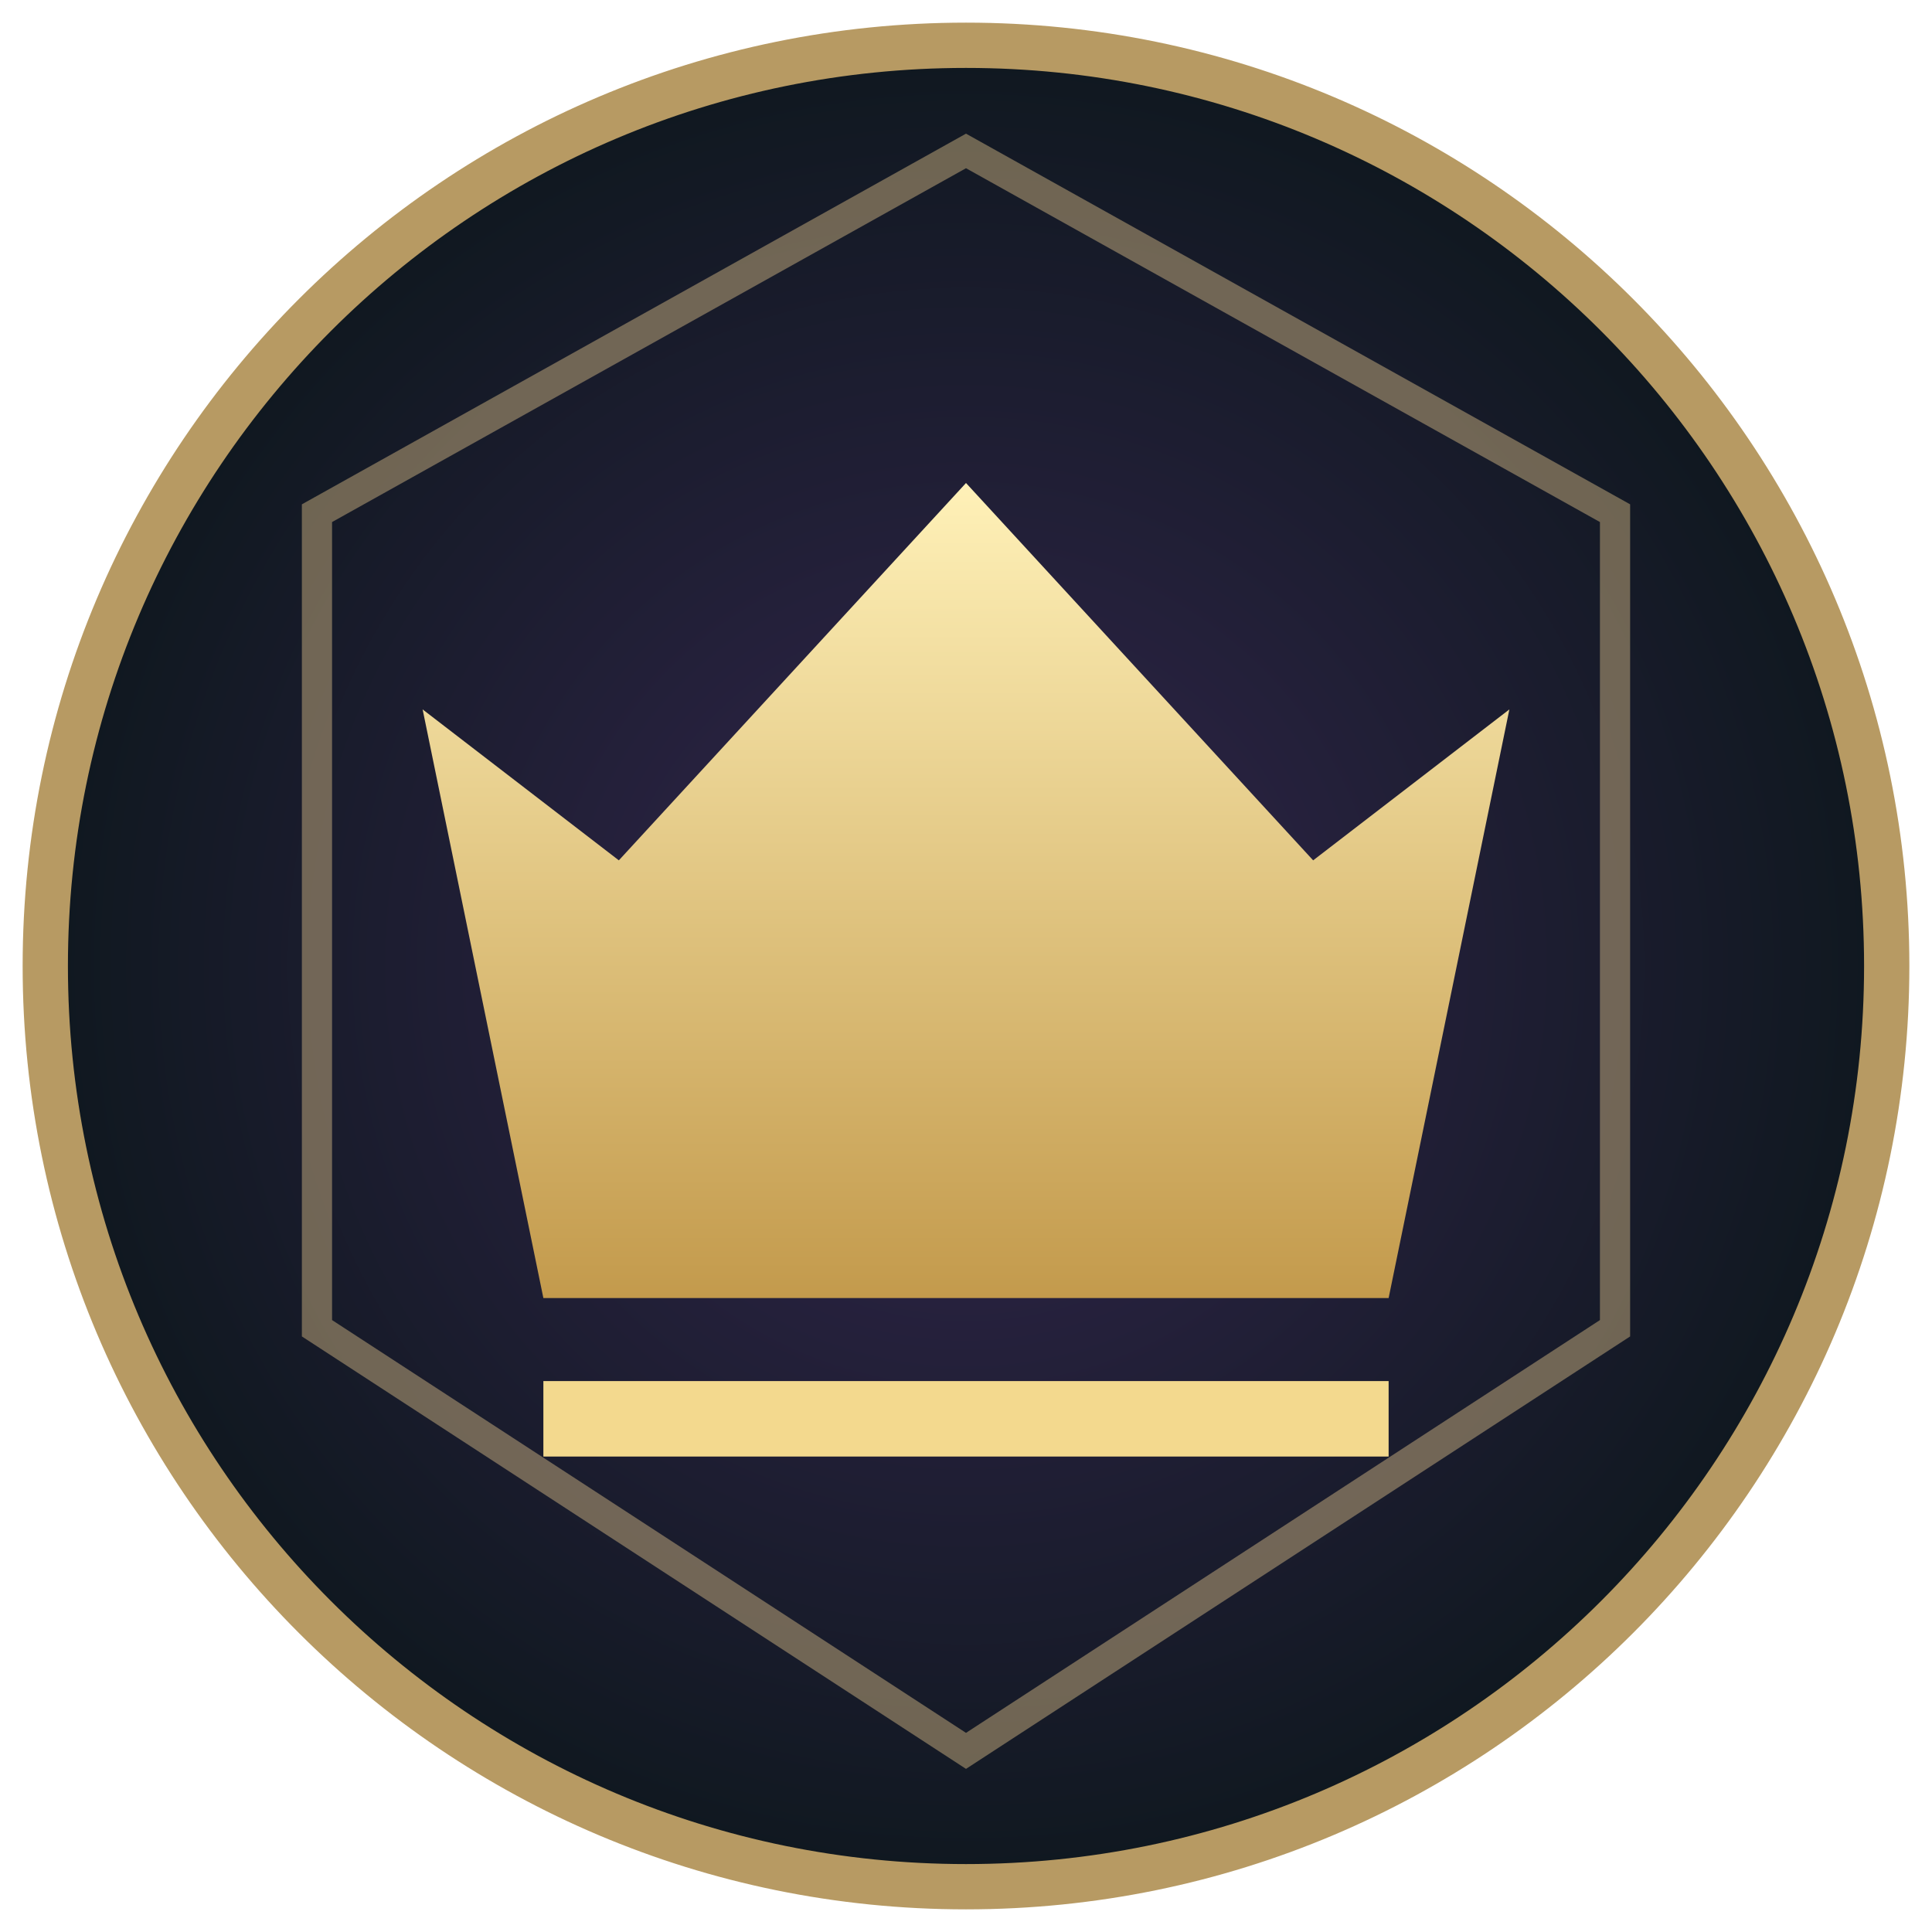
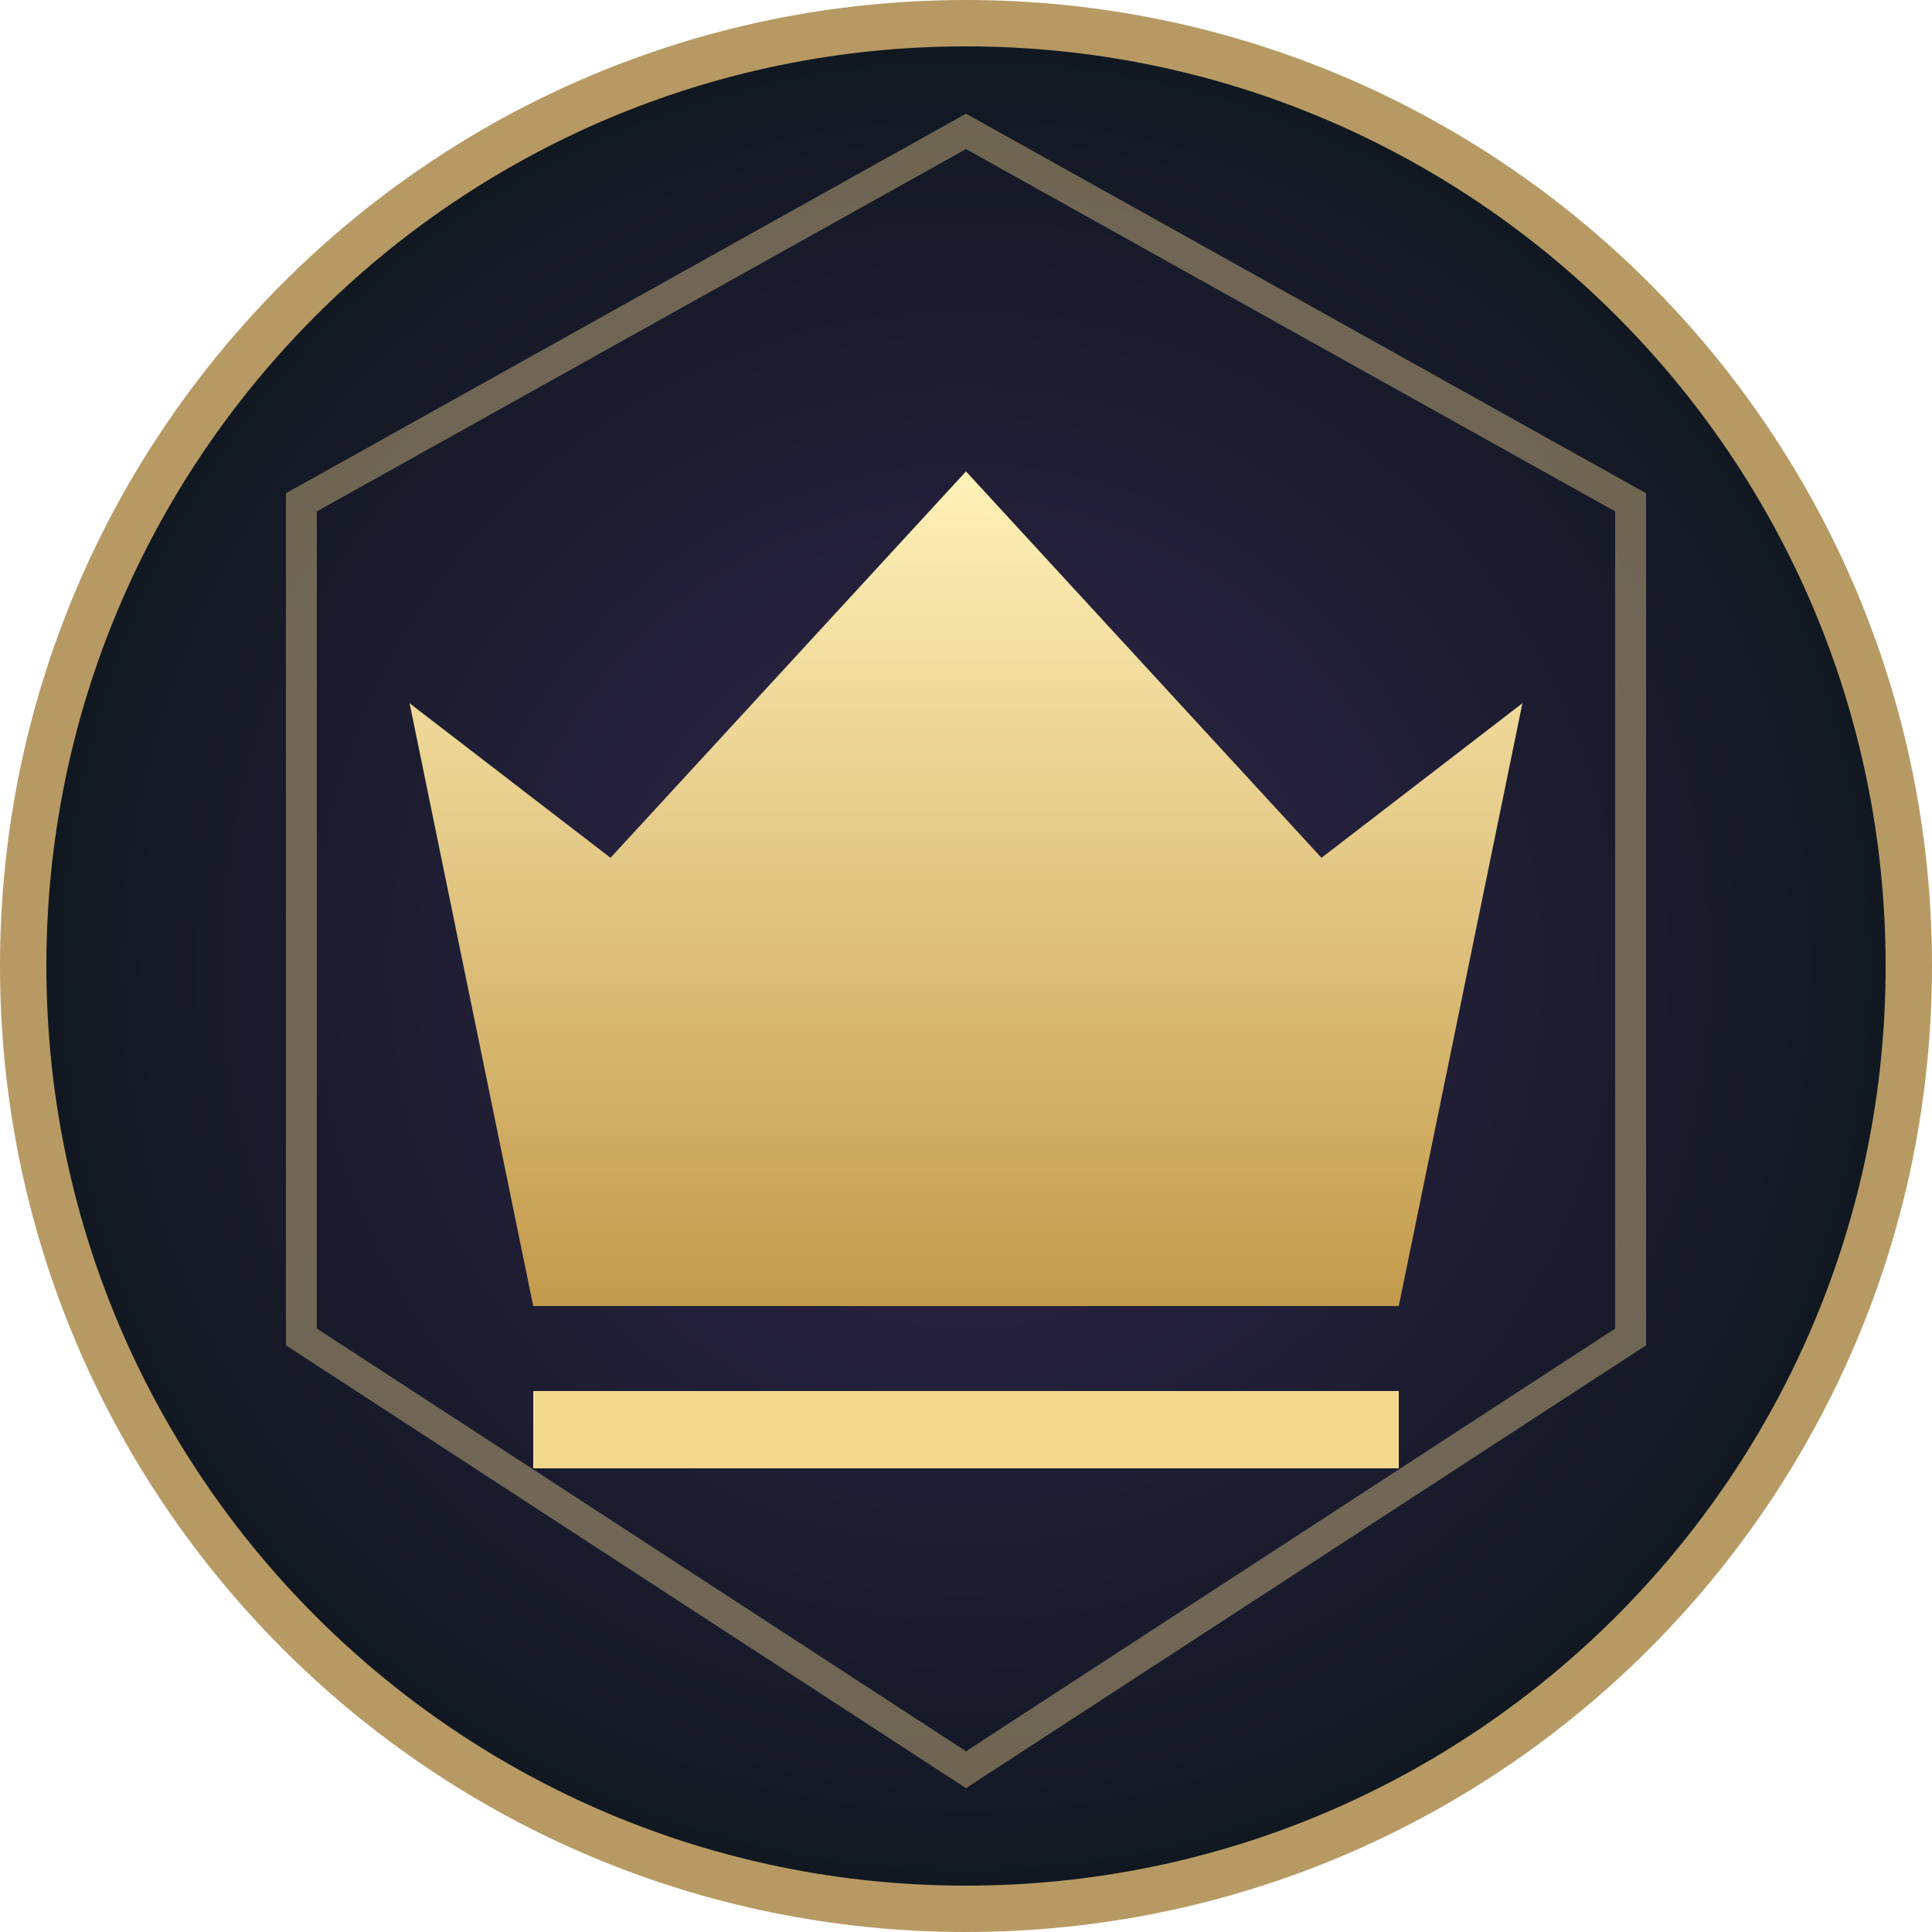
- <svg xmlns="http://www.w3.org/2000/svg" width="128" height="128" viewBox="0 0 128 128">
+ <svg xmlns="http://www.w3.org/2000/svg" width="128" height="128" viewBox="1.5 1.5 125 125">
  <defs>
    <radialGradient id="bg">
      <stop stop-color="#33264e" />
      <stop offset="1" stop-color="#101820" />
    </radialGradient>
    <linearGradient id="gold" x2="0" y2="1">
      <stop stop-color="#fff1b8" />
      <stop offset="1" stop-color="#c39a4c" />
    </linearGradient>
  </defs>
  <circle cx="64" cy="64" r="61" fill="url(#bg)" stroke="#b79a63" stroke-width="3" />
  <path d="m64 10 43 24v54l-43 28-43-28V34z" fill="none" stroke="#dec28b" stroke-opacity=".45" stroke-width="2" />
  <g fill="url(#gold)">
    <path d="m28 47 13 10 23-25 23 25 13-10-8 39H36z" />
    <path d="M36 94h56" fill="none" stroke="#f3d98e" stroke-width="5" />
  </g>
</svg>
